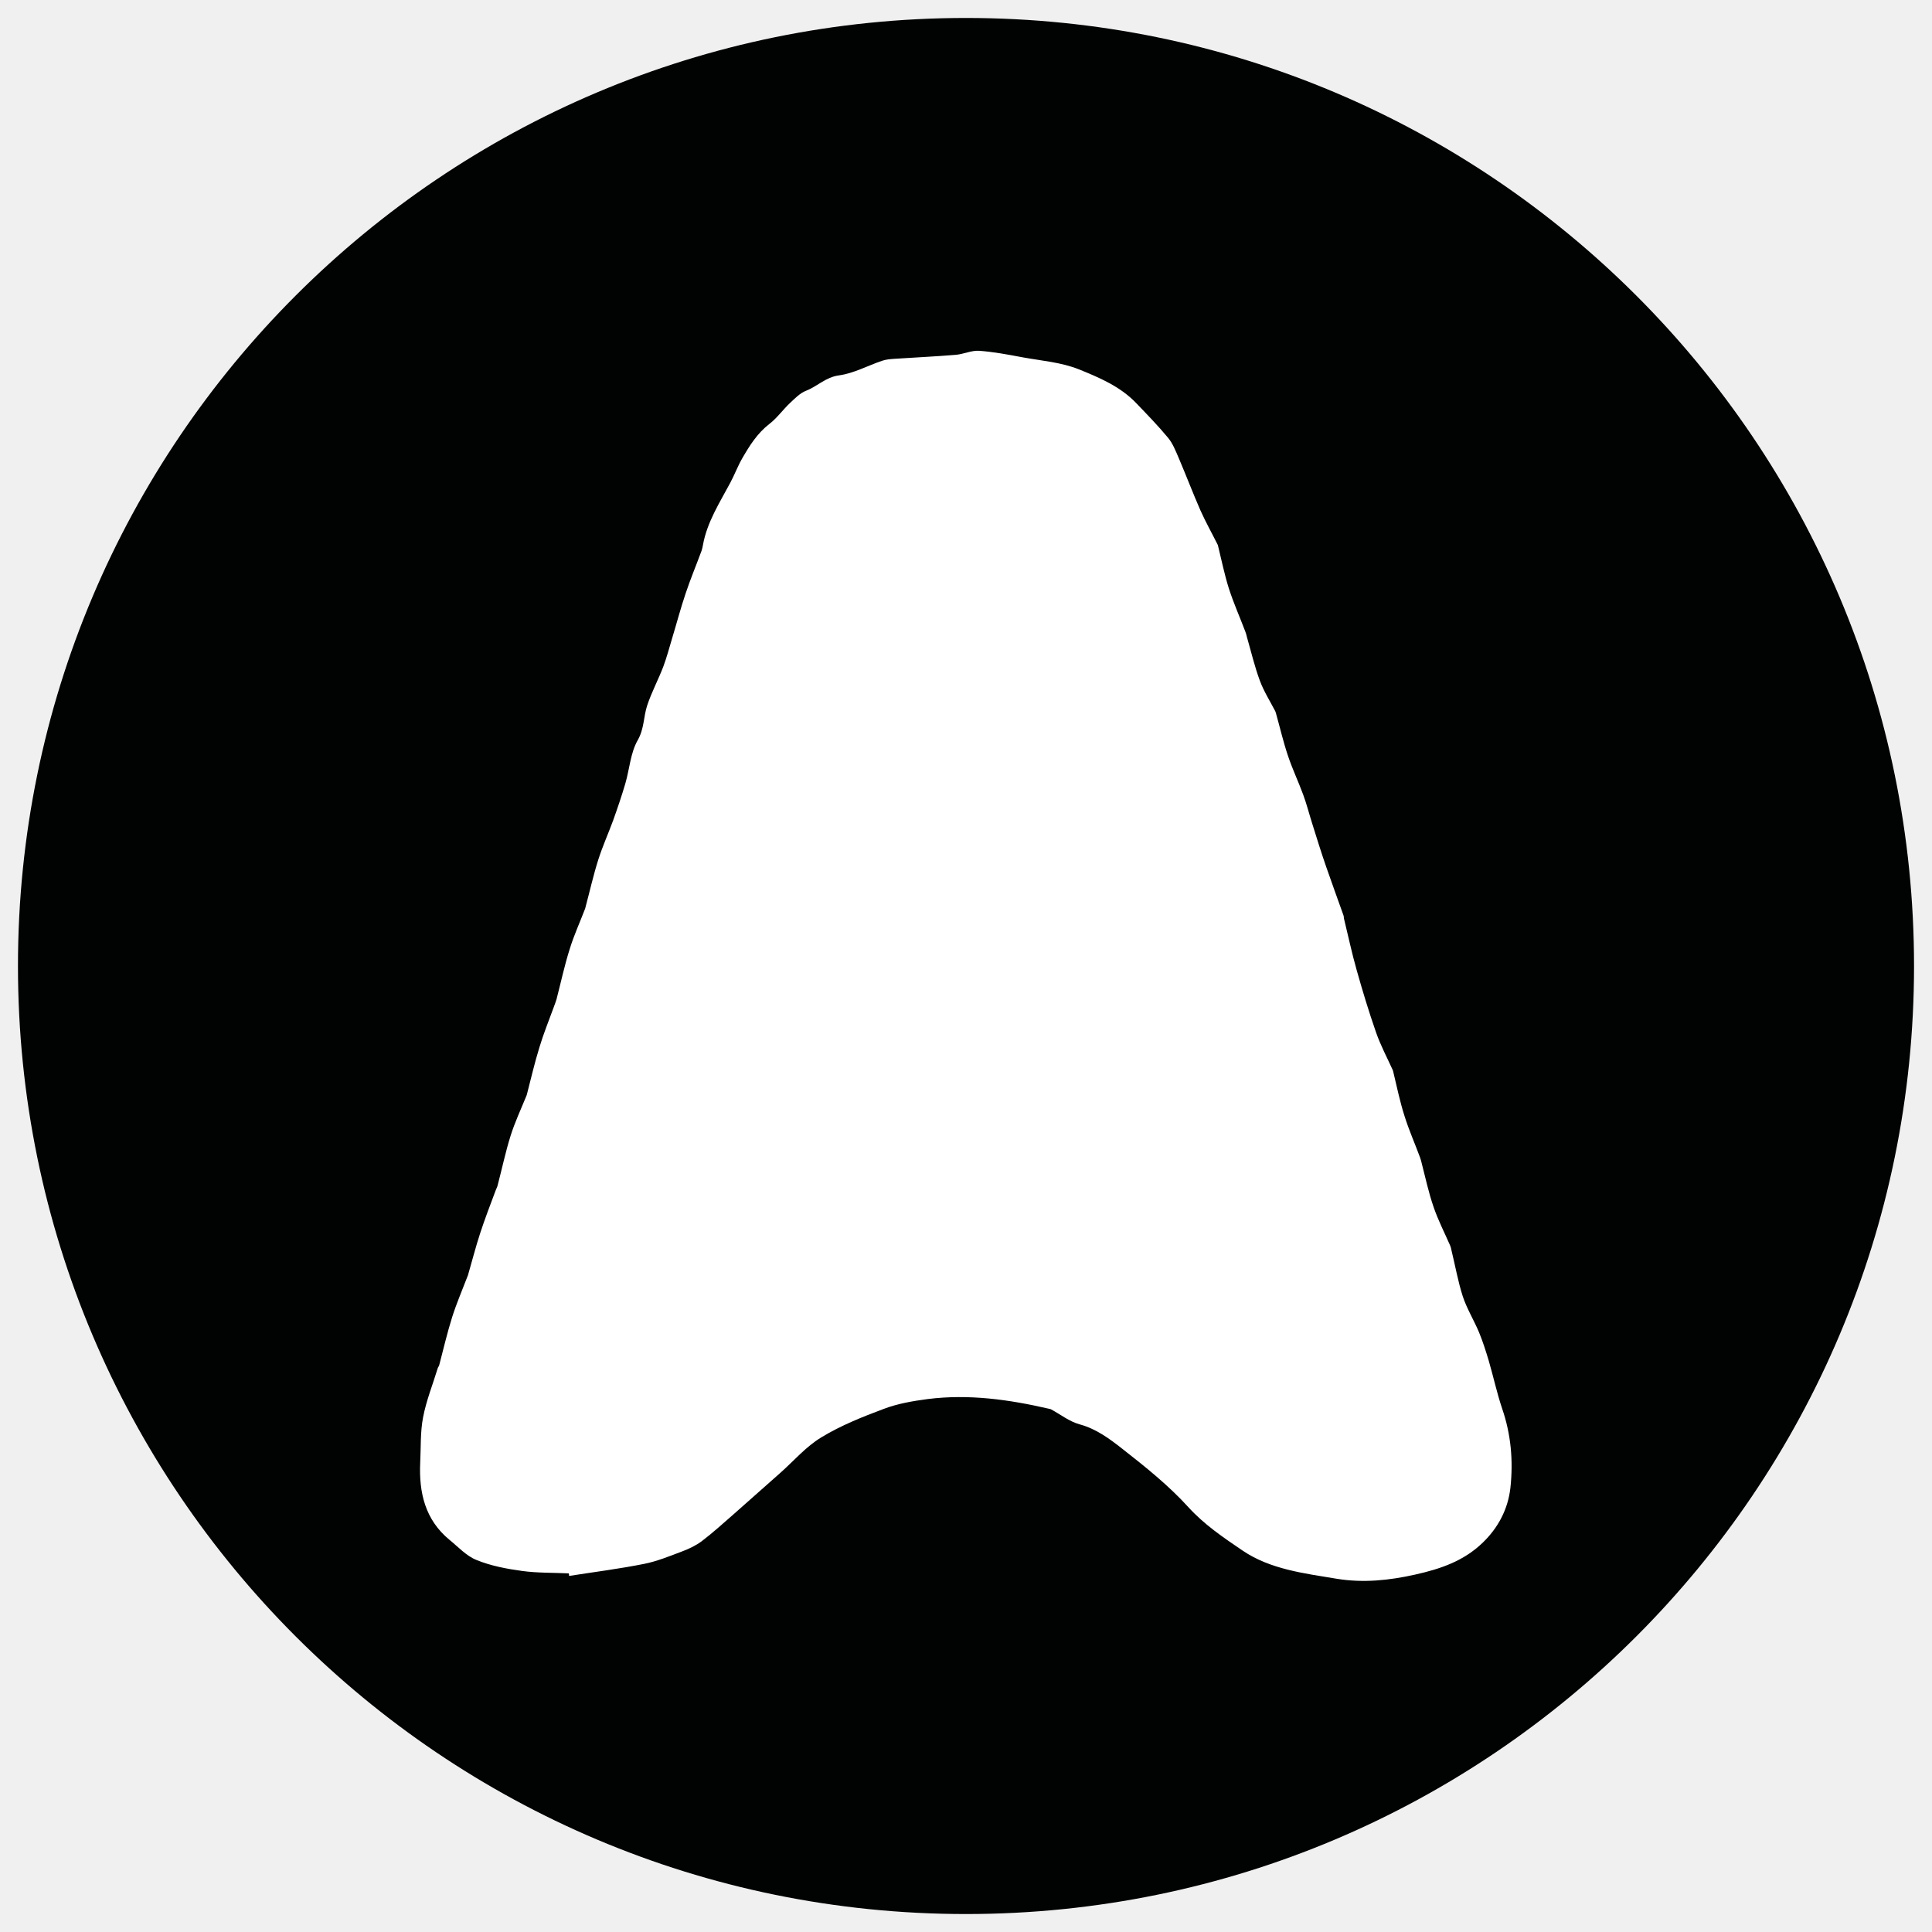
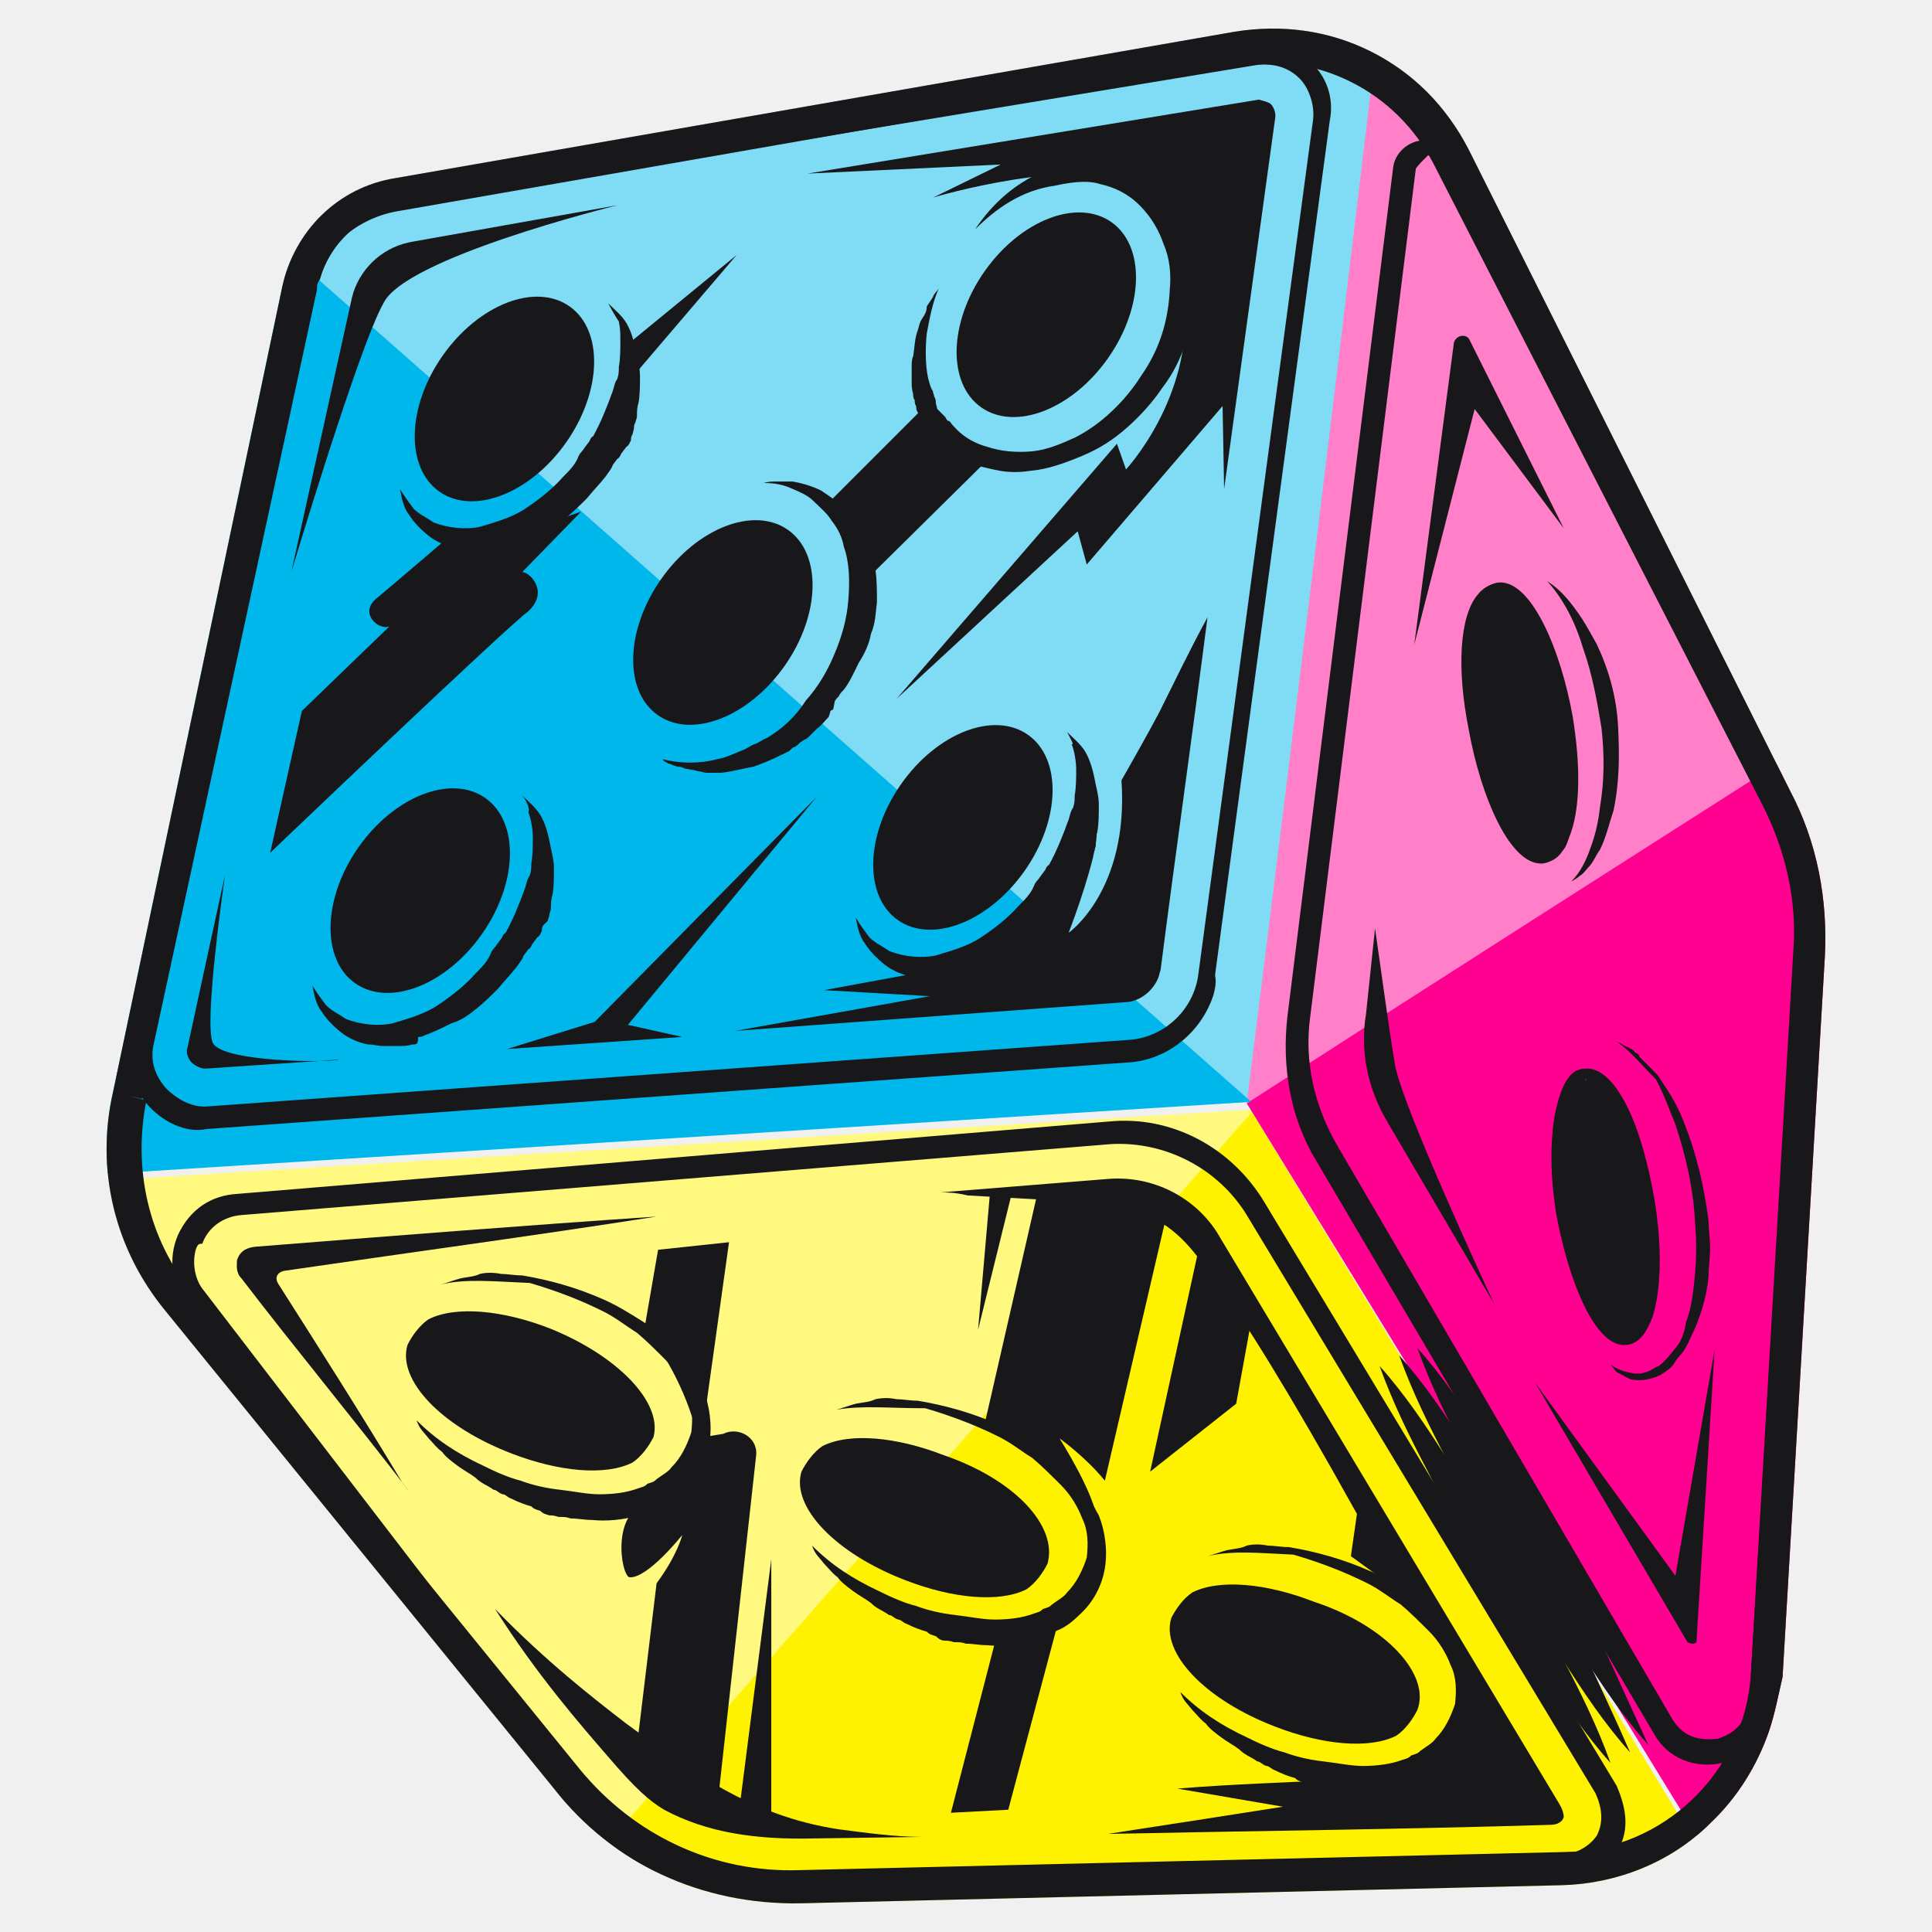
- <svg xmlns="http://www.w3.org/2000/svg" version="1.1" id="Слой_1" x="0px" y="0px" viewBox="0 0 128 128" style="enable-background:new 0 0 128 128;" xml:space="preserve">
+ <svg xmlns="http://www.w3.org/2000/svg" xmlns:xlink="http://www.w3.org/1999/xlink" version="1.1" id="Слой_1" x="0px" y="0px" viewBox="0 0 128 128" style="enable-background:new 0 0 128 128;" xml:space="preserve">
  <style type="text/css">
- 	.st0{fill:#010202;}
- 	.st1{fill:#FFFFFF;}
+ 	.st0{clip-path:url(#SVGID_00000062900189665138707630000013925326887156053122_);}
+ 	.st1{fill:#FFF200;}
+ 	.st2{fill:#FFF980;}
+ 	.st3{fill:#80DBF5;}
+ 	.st4{fill:#FF80C8;}
+ 	.st5{fill:#FF0090;}
+ 	.st6{fill:#00B7EB;}
+ 	.st7{fill:#18181B;}
+ 	.st8{display:none;}
+ 	.st9{display:inline;}
+ 	.st10{fill:#110E0E;}
+ 	.st11{display:inline;fill:#110E0E;}
</style>
-   <circle class="st0" cx="64" cy="64" r="62.81" />
-   <path class="st1" d="M37.68,104.24c-1.03-0.05-2.07-0.02-3.09-0.16c-1.03-0.14-2.08-0.34-3.03-0.73c-0.67-0.27-1.21-0.87-1.79-1.34  c-1.61-1.33-2.02-3.13-1.93-5.11c0.05-1,0-2.02,0.19-3c0.21-1.1,0.64-2.17,0.97-3.25c0.02-0.07,0.08-0.13,0.1-0.21  c0.28-1.07,0.53-2.14,0.86-3.19c0.29-0.91,0.67-1.79,1.01-2.68c0.01-0.02,0.02-0.05,0.03-0.07c0.27-0.93,0.51-1.87,0.81-2.79  c0.31-0.95,0.67-1.88,1.02-2.82c0.04-0.12,0.11-0.23,0.14-0.36c0.29-1.1,0.52-2.21,0.86-3.29c0.28-0.89,0.68-1.74,1.03-2.6  c0.02-0.05,0.04-0.09,0.05-0.14c0.27-1.04,0.51-2.09,0.83-3.12c0.27-0.9,0.63-1.78,0.95-2.66c0.06-0.17,0.13-0.34,0.18-0.51  c0.29-1.12,0.53-2.25,0.88-3.35c0.28-0.91,0.68-1.78,1.02-2.67c0.01-0.02,0.01-0.05,0.02-0.08c0.28-1.05,0.52-2.12,0.85-3.16  c0.28-0.88,0.66-1.72,0.98-2.59c0.29-0.81,0.57-1.63,0.81-2.45c0.28-0.96,0.34-2.03,0.82-2.87c0.44-0.77,0.38-1.56,0.63-2.31  c0.29-0.87,0.73-1.69,1.06-2.55c0.23-0.61,0.4-1.26,0.59-1.89c0.3-0.99,0.56-1.98,0.89-2.96c0.32-0.96,0.71-1.89,1.06-2.84  c0.04-0.12,0.07-0.25,0.09-0.37c0.27-1.52,1.1-2.8,1.81-4.13c0.29-0.54,0.5-1.12,0.81-1.65c0.48-0.83,0.99-1.64,1.78-2.25  c0.51-0.39,0.9-0.95,1.38-1.4c0.32-0.3,0.66-0.65,1.05-0.8c0.75-0.29,1.3-0.9,2.18-1.02c0.98-0.13,1.91-0.65,2.87-0.97  c0.26-0.09,0.55-0.11,0.84-0.13c1.34-0.09,2.68-0.15,4.01-0.26c0.53-0.04,1.05-0.3,1.56-0.27c0.96,0.07,1.92,0.25,2.87,0.43  c1.26,0.23,2.58,0.33,3.75,0.8c1.34,0.54,2.73,1.13,3.78,2.22c0.73,0.76,1.47,1.52,2.14,2.33c0.31,0.38,0.5,0.88,0.7,1.34  c0.49,1.15,0.93,2.31,1.43,3.45c0.35,0.78,0.77,1.53,1.15,2.29c0.01,0.02,0.02,0.05,0.02,0.07c0.23,0.93,0.42,1.88,0.71,2.8  c0.31,0.97,0.73,1.91,1.09,2.86c0.05,0.12,0.08,0.24,0.11,0.37c0.28,0.97,0.51,1.96,0.86,2.9c0.26,0.7,0.67,1.35,1.02,2.02  c0.02,0.04,0.03,0.1,0.05,0.15c0.26,0.93,0.48,1.88,0.79,2.8c0.29,0.87,0.69,1.71,1.01,2.58c0.23,0.62,0.39,1.26,0.59,1.89  c0.3,0.96,0.6,1.93,0.93,2.88c0.37,1.07,0.76,2.13,1.14,3.2c0.03,0.07,0.03,0.15,0.04,0.23c0.28,1.14,0.52,2.29,0.84,3.41  c0.39,1.39,0.81,2.77,1.28,4.12c0.3,0.87,0.74,1.69,1.12,2.53c0.01,0.02,0.01,0.05,0.02,0.07c0.24,0.99,0.44,1.98,0.75,2.95  c0.29,0.93,0.69,1.83,1.03,2.75c0.04,0.1,0.06,0.2,0.09,0.3c0.26,1,0.47,2.01,0.81,2.99c0.3,0.88,0.73,1.71,1.1,2.56  c0.04,0.09,0.06,0.19,0.08,0.29c0.25,1.02,0.43,2.06,0.75,3.06c0.27,0.82,0.74,1.58,1.08,2.39c0.25,0.61,0.45,1.24,0.64,1.87  c0.31,1.06,0.54,2.14,0.89,3.18c0.59,1.71,0.74,3.46,0.55,5.24c-0.16,1.43-0.81,2.66-1.85,3.66c-1.25,1.2-2.76,1.72-4.46,2.1  c-1.74,0.39-3.45,0.56-5.18,0.28c-2.16-0.36-4.42-0.62-6.27-1.88c-1.25-0.85-2.53-1.71-3.59-2.88c-1.3-1.43-2.84-2.66-4.36-3.85  c-0.84-0.66-1.72-1.32-2.82-1.62c-0.68-0.18-1.28-0.66-1.91-1c-0.04-0.02-0.1-0.03-0.15-0.04c-2.64-0.61-5.3-0.98-8.01-0.64  c-0.98,0.13-1.99,0.3-2.91,0.65c-1.42,0.53-2.85,1.1-4.13,1.88c-1.02,0.61-1.83,1.56-2.73,2.36c-1.02,0.9-2.04,1.81-3.06,2.71  c-0.71,0.62-1.4,1.25-2.15,1.82c-0.39,0.29-0.85,0.51-1.31,0.68c-0.82,0.31-1.65,0.65-2.5,0.82c-1.65,0.33-3.32,0.54-4.98,0.8  C37.71,104.36,37.7,104.3,37.68,104.24z" />
+   <g>
+     <g>
+       <g>
+         <g>
+           <g>
+             <defs>
+               <path id="SVGID_1_" d="M117.2,114.7c-0.8,2.3-2.1,4.4-3.9,6.1c-2.6,2.6-6.2,4-9.8,4.1L53,126.1c-6.5,0.1-12.4-2.6-16.3-7.6        L11,86.9c-3.4-4.1-4.7-9.4-3.5-14.6l11.2-53.3c0.8-3.7,3.7-6.6,7.5-7.2l55.6-9.7c3.1-0.5,6.2-0.1,9,1.3c2.8,1.4,5,3.6,6.5,6.5        l21.3,42.5c1.8,3.4,2.5,7.2,2.3,11l-2.8,47.7C117.8,112.4,117.6,113.5,117.2,114.7z" />
+             </defs>
+             <clipPath id="SVGID_00000026138523320124677730000001069177427968486569_">
+               <use xlink:href="#SVGID_1_" style="overflow:visible;" />
+             </clipPath>
+             <g style="clip-path:url(#SVGID_00000026138523320124677730000001069177427968486569_);">
+               <path class="st1" d="M128.4,148.8c-39.6,2.5-79,4.9-118.5,7.5l73-82.7C98.1,98.6,113.3,123.6,128.4,148.8z" />
+               <polygon class="st2" points="5.3,78.3 10.2,156.2 83.1,73.5       " />
+               <path class="st3" d="M92.2-5.6c-3.1,26.4-6.1,52.6-9.2,78.8L0.2,0.2C30.9-1.7,61.5-3.7,92.2-5.6z" />
+               <path class="st4" d="M92.2-5.6c-3.1,26.2-6.3,52.5-9.6,78.7c30.4-18.6,60.7-37.2,91.1-55.8C146.5,9.6,119.4,2,92.2-5.6z" />
+               <path class="st5" d="M129.7,149.9c8.3-41,16.5-81.8,24.8-122.8c-23.9,15.4-48,30.6-71.9,46C98.3,98.7,114.1,124.3,129.7,149.9        z" />
+               <polygon class="st6" points="5,77.9 82.9,73 0.2,0.1       " />
+             </g>
+           </g>
+         </g>
+       </g>
+     </g>
+     <g>
+       <g>
+         <g>
+           <g>
+             <g>
+               <g>
+                 <g>
+                   <g>
+                     <g>
+                       <g>
+                         <ellipse transform="matrix(0.3798 -0.9251 0.9251 0.3798 -63.4222 89.3417)" class="st7" cx="34.9" cy="92" rx="3.6" ry="8" />
+                       </g>
+                       <g>
+                         <path class="st7" d="M117.2,114.7c-0.8,2.3-2.1,4.4-3.9,6.1c-2.6,2.6-6.2,4-9.8,4.1L53,126.1c-6.5,0.1-12.4-2.6-16.3-7.6             L11,86.9c-3.4-4.1-4.7-9.4-3.5-14.6l11.2-53.3c0.8-3.7,3.7-6.6,7.5-7.2l55.6-9.7c3.1-0.5,6.2-0.1,9,1.3             c2.8,1.4,5,3.6,6.5,6.5l21.3,42.5c1.8,3.4,2.5,7.2,2.3,11l-2.8,47.7C117.8,112.4,117.6,113.5,117.2,114.7z M8.5,72.6             l1.2,0.3c-0.9,4.5,0.1,9.2,3.1,12.8l25.6,31.5c3.6,4.4,8.9,6.9,14.6,6.7l50.7-1.2c6.5-0.1,11.9-5.3,12.3-11.8l2.8-47.7             c0.3-3.5-0.5-6.9-2.1-10L95,10.9C92.5,6,87.2,3.4,81.9,4.3L26.3,14c-2.8,0.5-5.2,2.6-5.8,5.6L9.4,72.8L8.5,72.6z" />
+                       </g>
+                       <g>
+                         <path class="st7" d="M107.5,121.9c-0.1,0.3-0.3,0.5-0.4,0.8c-0.8,1.4-2.5,1.9-3.6,1.9l-49.6,1.2c-5.9,0.1-12-0.8-16.7-7             L12.4,86.5c-1-1.4-1.3-3.1-0.6-4.7c0.8-1.7,2.2-2.6,3.9-2.7l57.8-4.8c4.1-0.4,8.1,1.7,10.3,5.4l23.3,38.6l0,0             C107.8,119.9,107.8,121,107.5,121.9z M13,82.7c-0.3,0.9-0.1,2.1,0.5,2.8l24.8,32.3c4,5.3,9.2,6.5,15.5,6.3l49.5-1.2             c0.8,0,1.9-0.4,2.5-1.3c0.4-0.8,0.4-1.7-0.1-2.8L82.6,80.5c-1.9-3.1-5.4-4.9-9-4.7l-57.6,4.7c-1.2,0.1-2.2,0.8-2.6,1.9             C13.1,82.4,13.1,82.5,13,82.7z" />
+                       </g>
+                       <g>
+                         <path class="st7" d="M117.1,114.1c-0.4,1.4-1.6,2.5-3,2.7c-1.8,0.4-3.6-0.3-4.5-1.9l-22.4-38c-1.7-2.8-2.3-6.2-1.9-9.6             l7-56.2c0.1-0.9,0.9-1.7,1.9-1.8c1-0.3,1.9,0.3,2.3,0.9c5.4,10.5,20.7,40.7,22,43.4c1.4,3,1.7,6.9,1.8,7v0.1l-3.1,52.2             C117.2,113.3,117.2,113.7,117.1,114.1z M93.8,11.2l-7,56.2c-0.4,3,0.3,5.9,1.8,8.5l22.2,38c0.8,1.3,1.9,1.4,3,1.3             c0.9-0.3,1.9-0.9,2.1-2.5l3.1-52.2c0-0.4-0.4-3.9-1.6-6.5c-1.3-2.7-16.5-33-22-43.4c-0.1-0.3-0.4-0.3-0.8-0.3             C94.2,10.7,93.8,11.1,93.8,11.2L93.8,11.2z" />
+                       </g>
+                       <g>
+                         <g>
+                           <path class="st7" d="M80.4,65.9c-0.8,2.5-3.1,4.4-5.8,4.5l-60.9,4.4c-1.4,0.3-3-0.5-4-1.7c-1-1.2-1.4-2.8-1.2-4.4              l10.9-49.8c0.8-3.5,3.6-6.2,7.2-6.9l56.1-9.3c1.4-0.3,3,0.3,4,1.3c1.2,1,1.7,2.5,1.4,4l-7.6,56.6              C80.6,65.1,80.5,65.5,80.4,65.9z M21.2,18.5C21,18.8,21,18.9,21,19.2L10.2,69.1c-0.3,1.2,0.1,2.2,0.8,3              c0.8,0.8,1.8,1.3,2.8,1.2l60.9-4.4c2.3-0.1,4.4-1.9,4.7-4.4l7.6-56.6c0.1-1-0.3-2.1-0.9-2.7c-0.8-0.8-1.8-1-2.8-0.9              L27,13.6C24.1,14,21.9,16,21.2,18.5z" />
+                         </g>
+                         <g>
+                           <g>
+                             <ellipse transform="matrix(0.5746 -0.8184 0.8184 0.5746 -7.3773 38.5988)" class="st7" cx="33.4" cy="26.4" rx="7.5" ry="5" />
+                           </g>
+                           <g>
+                             <path class="st7" d="M40.3,20.1c0.4,0.4,0.9,0.8,1.2,1.3s0.5,1.2,0.6,1.7c0.1,0.5,0.3,1.2,0.3,1.8s0,1.3-0.1,1.8               c-0.1,0.3-0.1,0.6-0.1,0.9c0,0.1-0.1,0.3-0.1,0.4c-0.1,0.1-0.1,0.3-0.1,0.4l-0.1,0.4c-0.1,0.1-0.1,0.3-0.1,0.4               c-0.1,0.1-0.1,0.3-0.3,0.4l-0.3,0.4c-0.1,0.1-0.1,0.3-0.3,0.4l-0.3,0.4c-0.1,0.3-0.3,0.5-0.5,0.8               c-0.4,0.5-0.8,0.9-1.2,1.4c-0.4,0.4-0.9,0.9-1.4,1.3s-1,0.8-1.7,1c-0.6,0.3-1.2,0.6-1.8,0.8c-0.1,0.1-0.3,0.1-0.4,0.1               c-0.1,0-0.3,0.1-0.5,0.1c-0.3,0.1-0.6,0.1-0.9,0.1c-0.1,0-0.4,0-0.5,0s-0.4,0-0.5,0c-0.4,0-0.6-0.1-1-0.1               c-0.6-0.1-1.3-0.4-1.8-0.8s-1-0.9-1.3-1.4c-0.4-0.5-0.5-1.2-0.6-1.7c0.3,0.5,0.6,0.9,0.9,1.3c0.4,0.4,0.9,0.6,1.3,0.9               c1,0.4,2.2,0.5,3.1,0.3c1-0.3,2.1-0.6,3-1.2c0.9-0.6,1.8-1.3,2.5-2.1c0.4-0.4,0.8-0.8,1-1.3c0.1-0.3,0.3-0.4,0.4-0.6               l0.3-0.4c0.1-0.1,0.1-0.3,0.3-0.4c0.5-0.9,0.9-1.9,1.3-3c0.1-0.3,0.1-0.5,0.3-0.8c0.1-0.3,0.1-0.5,0.1-0.8               c0.1-0.5,0.1-1.2,0.1-1.7s0-0.8-0.1-1.3C40.8,21,40.5,20.5,40.3,20.1z" />
+                           </g>
+                         </g>
+                         <g>
+                           <g>
+                             <ellipse transform="matrix(0.5746 -0.8184 0.8184 0.5746 12.3961 65.5585)" class="st7" cx="69.3" cy="20.9" rx="7.5" ry="5" />
+                           </g>
+                           <g>
+                             <path class="st7" d="M64.6,15.2c1.2-1.8,2.8-3.2,4.9-4c1.2-0.4,2.3-0.6,3.5-0.4c1.2,0.3,2.5,0.6,3.5,1.6               c0.5,0.4,0.9,0.9,1.3,1.4c0.4,0.5,0.6,1.2,0.9,1.7c0.4,1.2,0.6,2.5,0.6,3.6c0,0.6-0.1,1.2-0.3,1.8               c-0.1,0.6-0.3,1.2-0.4,1.7c-0.4,1.2-0.9,2.2-1.6,3.1c-0.6,0.9-1.4,1.8-2.3,2.6s-1.8,1.4-3,1.9c-1.2,0.5-2.3,0.9-3.5,1               c-0.6,0.1-1.3,0.1-1.9,0c-0.6-0.1-1.3-0.3-1.8-0.4c-1.2-0.5-2.3-1.3-3-2.3c-0.1-0.1-0.1-0.3-0.3-0.4L61,27.9l-0.1-0.3               l-0.1-0.3c-0.1-0.1-0.1-0.3-0.1-0.4c-0.1-0.1-0.1-0.3-0.1-0.4c-0.1-0.1-0.1-0.3-0.1-0.4c-0.1-0.3-0.1-0.6-0.1-0.9v-0.4               c0-0.1,0-0.3,0-0.4c0-0.3,0-0.6,0.1-0.8c0.1-0.6,0.1-1.2,0.3-1.7c0.1-0.3,0.1-0.5,0.3-0.8s0.3-0.5,0.3-0.8l0.4-0.6               c0.1-0.3,0.3-0.4,0.4-0.6c-0.4,0.9-0.6,1.9-0.8,3c-0.1,1-0.1,2.1,0.1,3c0.1,0.3,0.1,0.5,0.3,0.8c0,0.1,0.1,0.3,0.1,0.4               c0.1,0.1,0.1,0.3,0.1,0.4l0.1,0.4l0.1,0.1l0.1,0.1l0.3,0.3c0.1,0.1,0.1,0.3,0.3,0.3c0.6,0.8,1.4,1.4,2.5,1.7               c0.9,0.3,1.9,0.4,3,0.3c1-0.1,1.9-0.5,2.8-0.9c1.8-0.9,3.4-2.5,4.4-4.1c1.2-1.7,1.8-3.6,1.9-5.7c0.1-1,0-2.1-0.4-3               c-0.3-0.9-0.8-1.8-1.6-2.6c-0.8-0.8-1.7-1.2-2.6-1.4c-0.9-0.3-2.1-0.1-3,0.1C67.7,12.6,66,13.8,64.6,15.2z" />
+                           </g>
+                         </g>
+                         <g>
+                           <g>
+                             <ellipse transform="matrix(0.5746 -0.8184 0.8184 0.5746 -17.7135 75.545)" class="st7" cx="63.8" cy="54.8" rx="7.5" ry="5" />
+                           </g>
+                           <g>
+                             <path class="st7" d="M70.7,48.5c0.4,0.4,0.9,0.8,1.2,1.3c0.3,0.5,0.5,1.2,0.6,1.7c0.1,0.6,0.3,1.2,0.3,1.8               c0,0.6,0,1.3-0.1,1.8c-0.1,0.3-0.1,0.6-0.1,0.9c0,0.1-0.1,0.3-0.1,0.4c-0.1,0.1-0.1,0.3-0.1,0.4l-0.1,0.4               C72,57.3,72,57.5,72,57.6c-0.1,0.1-0.1,0.3-0.3,0.4l-0.3,0.4c-0.1,0.1-0.1,0.3-0.3,0.4l-0.3,0.4               c-0.1,0.3-0.3,0.5-0.5,0.8c-0.4,0.5-0.8,0.9-1.2,1.4c-0.4,0.4-0.9,0.9-1.4,1.3c-0.5,0.4-1,0.8-1.7,1               c-0.6,0.3-1.2,0.6-1.8,0.8c-0.1,0.1-0.3,0.1-0.4,0.1c-0.1,0.1-0.3,0.1-0.5,0.1c-0.3,0.1-0.6,0.1-0.9,0.1               c-0.1,0-0.4,0-0.5,0s-0.4,0-0.5,0c-0.4,0-0.6-0.1-1-0.1c-0.6-0.1-1.3-0.4-1.8-0.8c-0.5-0.4-1-0.9-1.3-1.4               c-0.4-0.5-0.5-1.2-0.6-1.7c0.3,0.5,0.6,0.9,0.9,1.3c0.4,0.4,0.9,0.6,1.3,0.9c1,0.4,2.2,0.5,3.1,0.3               c1-0.3,2.1-0.6,3-1.2c0.9-0.6,1.8-1.3,2.5-2.1c0.4-0.4,0.8-0.8,1-1.3c0.1-0.3,0.3-0.4,0.4-0.6l0.3-0.4               c0.1-0.1,0.1-0.3,0.3-0.4c0.5-0.9,0.9-1.9,1.3-3c0.1-0.3,0.1-0.5,0.3-0.8c0.1-0.3,0.1-0.5,0.1-0.8               c0.1-0.5,0.1-1.2,0.1-1.7c0-0.5-0.1-1.2-0.3-1.7C71.2,49.4,70.9,48.9,70.7,48.5z" />
+                           </g>
+                         </g>
+                         <g>
+                           <g>
+                             <ellipse transform="matrix(0.5746 -0.8184 0.8184 0.5746 -36.4179 47.8566)" class="st7" cx="27.8" cy="59" rx="7.5" ry="5" />
+                           </g>
+                           <g>
+                             <path class="st7" d="M34.6,52.7c0.4,0.4,0.9,0.8,1.2,1.3c0.3,0.5,0.5,1.2,0.6,1.7c0.1,0.6,0.3,1.2,0.3,1.8               c0,0.6,0,1.3-0.1,1.8c-0.1,0.3-0.1,0.6-0.1,0.9c0,0.1-0.1,0.3-0.1,0.4c0,0.1-0.1,0.3-0.1,0.4L36,61.3               c-0.1,0.1-0.1,0.3-0.1,0.4c-0.1,0.1-0.1,0.3-0.3,0.4l-0.3,0.4c-0.1,0.1-0.1,0.3-0.3,0.4l-0.3,0.4               c-0.1,0.3-0.3,0.5-0.5,0.8c-0.4,0.5-0.8,0.9-1.2,1.4c-0.4,0.4-0.9,0.9-1.4,1.3c-0.5,0.4-1,0.8-1.7,1               c-0.6,0.3-1.2,0.6-1.8,0.8c-0.1,0.1-0.3,0.1-0.4,0.1c0,0.5-0.1,0.5-0.4,0.5c-0.3,0.1-0.6,0.1-0.9,0.1               c-0.1,0-0.4,0-0.5,0c-0.1,0-0.4,0-0.5,0c-0.4,0-0.6-0.1-1-0.1c-0.6-0.1-1.3-0.4-1.8-0.8s-1-0.9-1.3-1.4               c-0.4-0.5-0.5-1.2-0.6-1.7c0.3,0.5,0.6,0.9,0.9,1.3c0.4,0.4,0.9,0.6,1.3,0.9c1,0.4,2.2,0.5,3.1,0.3               c1-0.3,2.1-0.6,3-1.2c0.9-0.6,1.8-1.3,2.5-2.1c0.4-0.4,0.8-0.8,1-1.3c0.1-0.3,0.3-0.4,0.4-0.6l0.3-0.4               c0.1-0.1,0.1-0.3,0.3-0.4c0.5-0.9,0.9-1.9,1.3-3c0.1-0.3,0.1-0.5,0.3-0.8c0.1-0.3,0.1-0.5,0.1-0.8               c0.1-0.5,0.1-1.2,0.1-1.7c0-0.5-0.1-1.2-0.3-1.7C35.1,53.7,35,53.2,34.6,52.7z" />
+                           </g>
+                         </g>
+                         <g>
+                           <g>
+                             <ellipse transform="matrix(0.5746 -0.8184 0.8184 0.5746 -13.3492 56.7698)" class="st7" cx="47.9" cy="41.2" rx="7.5" ry="5" />
+                           </g>
+                           <g>
+                             <path class="st7" d="M50.6,32c0.3-0.1,0.6-0.1,0.9-0.1c0.3,0,0.6,0,1,0c0.6,0.1,1.3,0.3,1.9,0.6               c0.6,0.4,1.2,0.8,1.7,1.4c0.1,0.1,0.3,0.3,0.4,0.4c0.1,0.1,0.3,0.3,0.3,0.4c0.1,0.1,0.3,0.3,0.3,0.5               c0.1,0.1,0.1,0.4,0.3,0.5c0.1,0.4,0.3,0.6,0.4,1c0.1,0.1,0.1,0.4,0.1,0.5c0,0.1,0.1,0.4,0.1,0.5               c0.1,0.8,0.1,1.4,0.1,2.2c-0.1,0.8-0.1,1.4-0.4,2.1c-0.1,0.6-0.4,1.3-0.8,1.9c-0.3,0.6-0.6,1.3-1,1.8               c-0.1,0.1-0.3,0.3-0.3,0.4c-0.1,0.1-0.3,0.3-0.3,0.4L55.2,47C55,47.1,55,47.1,55,47.2l-0.1,0.3               c-0.3,0.3-0.4,0.5-0.8,0.8c-0.1,0.1-0.3,0.3-0.4,0.4c-0.1,0.1-0.3,0.3-0.4,0.3L53,49.2c-0.1,0.1-0.3,0.3-0.4,0.3               c-0.1,0-0.3,0.3-0.4,0.3L51.8,50c-0.6,0.3-1.3,0.6-1.9,0.8c-0.6,0.1-1.3,0.3-2.1,0.4c-0.4,0-0.6,0-1,0               c-0.1,0-0.4-0.1-0.5-0.1c-0.1,0-0.3-0.1-0.5-0.1l-0.5-0.1c-0.1-0.1-0.3-0.1-0.4-0.1l-0.3-0.1c-0.1,0-0.1-0.1-0.3-0.1               c-0.1-0.1-0.3-0.1-0.4-0.3c1.2,0.3,2.5,0.3,3.6,0c0.6-0.1,1.2-0.4,1.7-0.6c0.3-0.1,0.5-0.3,0.8-0.4               c0.3-0.1,0.5-0.3,0.8-0.4c1-0.6,1.9-1.4,2.6-2.5c0.8-0.9,1.4-1.9,1.9-3.1c0.5-1.2,0.8-2.3,0.9-3.5               c0.1-1.2,0.1-2.5-0.3-3.6c-0.1-0.6-0.4-1.2-0.8-1.7c-0.3-0.5-0.8-0.9-1.2-1.3c-0.4-0.4-0.9-0.6-1.6-0.9               C51.8,32.1,51.3,32,50.6,32z" />
+                           </g>
+                         </g>
+                         <g>
+                           <path class="st7" d="M22.5,70.2l-8.9,0.6c-0.4,0-0.8-0.3-0.9-0.4c-0.1-0.1-0.4-0.5-0.3-0.9l2.5-11.5              c-0.1,0.8-1.4,9.8-0.8,11.1C14.8,70.4,21.9,70.4,22.5,70.2z" />
+                         </g>
+                         <g>
+                           <path class="st7" d="M40.9,13.6c-0.4,0.1-14.1,3.5-15.5,6.5c-1.6,2.8-6.1,17.8-6.1,17.8l4-18.1c0-0.1,0.1-0.3,0.1-0.4              c0.6-1.8,2.1-3.1,4-3.4L40.9,13.6z" />
+                         </g>
+                         <g>
+                           <polygon class="st7" points="48.8,16.9 41.6,22.8 41.8,25.1             " />
+                         </g>
+                         <g>
+                           <path class="st7" d="M29.7,35.6c0,0-3.5,3-4.7,4c-1.3,1,0.1,2.2,0.8,1.9L20,47.1l-2.1,9.4c0,0,15.6-14.9,17.1-16              c1.4-1.3,0.1-2.6-0.4-2.6l3.9-4l-5.6,1.9L29.7,35.6z" />
+                         </g>
+                         <g>
+                           <path class="st7" d="M57.5,38.3l8.1-8c0,0-3.6-1.2-4.1-3.6L55,33.2C54.9,33.2,57,35.2,57.5,38.3z" />
+                         </g>
+                         <g>
+                           <path class="st7" d="M80,40.9c-1,7.8-2.1,15.5-3.1,23.3c0,0.1-0.1,0.3-0.1,0.4c-0.3,1-1.3,1.8-2.3,1.8l-25.8,1.9              L61.6,66l-7-0.4l7.6-1.4c0,0,5-0.6,7-3.5c1.9-2.8,3.1-7.8,3.1-7.8s0.6,0.6,0.3,3c-0.4,2.3-1.8,5.9-1.8,5.9              s4-2.8,3.5-10.1c0.8-1.4,1.7-3,2.5-4.5C77.8,45.2,78.8,43.1,80,40.9z" />
+                         </g>
+                         <g>
+                           <path class="st7" d="M84.2,6.9c0.1,0.1,0.3,0.4,0.3,0.8l-3.4,24.7L81,26.9l-9,10.5l-0.6-2.2l-12,11.1L74,29.4l0.6,1.7              c0,0,4.4-4.7,3.9-11.1c0,0,0.4-5.8-3.4-7.8c-3.6-1.9-13.1,0.8-13.3,0.9l4.5-2.2l-12.8,0.6l29.9-4.9              C83.8,6.7,84.1,6.8,84.2,6.9z" />
+                         </g>
+                         <g>
+                           <polygon class="st7" points="33.6,69.5 39.4,67.7 54.1,52.8 41.6,67.9 45.2,68.7             " />
+                         </g>
+                       </g>
+                       <g>
+                         <g>
+                           <path class="st7" d="M102.5,38.5c0.8,0.5,1.4,1.2,1.9,1.9c0.6,0.8,1,1.6,1.4,2.3c0.8,1.7,1.3,3.5,1.4,5.4              c0.1,1.9,0.1,3.7-0.3,5.6c-0.3,0.9-0.5,1.8-0.9,2.6c-0.3,0.4-0.4,0.8-0.8,1.2c-0.1,0.1-0.3,0.4-0.5,0.5              c-0.1,0.1-0.4,0.3-0.6,0.4c0.6-0.6,1-1.4,1.3-2.3c0.3-0.8,0.5-1.7,0.6-2.6c0.3-1.8,0.3-3.5,0.1-5.3              c-0.3-1.8-0.6-3.5-1.2-5.2C104.4,41.3,103.6,39.7,102.5,38.5z" />
+                         </g>
+                       </g>
+                       <g>
+                         <path class="st7" d="M107.1,69c0.3,0.1,0.5,0.3,0.8,0.4c0.1,0.1,0.3,0.1,0.4,0.3c0.1,0.1,0.3,0.1,0.3,0.3             c0.1,0.1,0.3,0.3,0.3,0.3l0.3,0.3c0.3,0.3,0.4,0.4,0.6,0.6c0.6,0.9,1.3,1.9,1.7,3c0.9,2.2,1.4,4.4,1.7,6.7             c0,0.6,0.1,1.2,0.1,1.8s-0.1,1.2-0.1,1.8c-0.1,1.2-0.4,2.3-0.9,3.5c-0.3,0.6-0.5,1.2-0.9,1.7c-0.3,0.3-0.4,0.5-0.6,0.8             c-0.3,0.3-0.5,0.4-0.8,0.6c-0.6,0.3-1.3,0.4-1.9,0.3c-0.3-0.1-0.6-0.3-0.8-0.4c-0.3-0.1-0.4-0.4-0.6-0.6             c0.4,0.3,0.9,0.5,1.6,0.6c0.1,0,0.3,0,0.4,0c0.1,0,0.3-0.1,0.4-0.1c0.3-0.1,0.5-0.3,0.8-0.4c0.4-0.3,0.8-0.8,1.2-1.3             c0.3-0.4,0.5-0.9,0.6-1.6c0.4-1,0.5-2.2,0.6-3.2c0.1-1.2,0.1-2.2,0-3.4c-0.1-2.2-0.6-4.4-1.3-6.5c-0.4-1-0.8-2.1-1.3-3             C108.7,70.5,108,69.6,107.1,69z" />
+                       </g>
+                       <g>
+                         <path class="st7" d="M113.6,89.4l-1.2,19.3c0,0.1,0,0.1,0,0.1c-0.1,0.1-0.3,0.1-0.3,0.1c-0.1,0-0.3-0.1-0.3-0.1             l-10.1-17.2l9.3,12.8L113.6,89.4z" />
+                       </g>
+                       <g>
+                         <path class="st7" d="M91.1,61.5c0.4,2.8,1,7.2,1.3,8.9c0.3,2.5,6.5,15.8,6.6,16l-7.1-12.1c-1.3-2.2-1.8-4.7-1.4-7.1             L91.1,61.5z" />
+                       </g>
+                       <g>
+                         <path class="st7" d="M97.4,22.6c1.8,3.6,4,8,6.2,12.4l-5.9-7.9l-4,15.6l2.6-19.8C96.3,22.2,97.2,22,97.4,22.6z" />
+                       </g>
+                       <g>
+                         <path class="st7" d="M106.7,116.8c-1.7-1.9-3.1-4-4.5-6.2c-1.4-2.2-2.7-4.3-4-6.5c-1.3-2.2-2.5-4.4-3.6-6.6             c-1.2-2.3-2.3-4.5-3.2-7c1.7,1.9,3.1,4,4.5,6.2c1.4,2.2,2.7,4.3,4,6.5c1.3,2.2,2.5,4.4,3.6,6.6             C104.7,112.1,105.8,114.3,106.7,116.8z" />
+                         <path class="st7" d="M108,116.1c-1.7-1.9-3.1-4-4.5-6.2c-1.4-2.2-2.7-4.3-4-6.5s-2.5-4.4-3.6-6.6c-1.2-2.3-2.3-4.5-3.2-7             c1.7,1.9,3.1,4,4.5,6.2c1.4,2.2,2.7,4.3,4,6.5c1.3,2.2,2.5,4.4,3.6,6.6C105.9,111.5,107,113.8,108,116.1z" />
+                         <path class="st7" d="M109.2,115.6c-1.7-1.9-3.1-4-4.5-6.2c-1.4-2.2-2.7-4.3-4-6.5c-1.3-2.2-2.5-4.4-3.6-6.6             c-1.2-2.3-2.3-4.5-3.2-7c1.7,1.9,3.1,4,4.5,6.2c1.4,2.2,2.7,4.3,4,6.5s2.5,4.4,3.6,6.6             C107.1,111,108.1,113.2,109.2,115.6z" />
+                       </g>
+                       <g>
+                         <path class="st7" d="M43.5,80.6C35.2,81.9,27,83,18.8,84.2c-0.4,0.1-0.6,0.4-0.4,0.8c2.8,4.4,5.6,8.8,8.3,13.3             c0.1,0.1,0.3,0.4,0.4,0.5c-3.6-4.7-7.5-9.4-11.1-14.1c-0.4-0.4-0.3-0.9-0.3-1.2c0.1-0.3,0.3-0.8,1.2-0.9             C25.7,81.9,34.6,81.2,43.5,80.6z" />
+                       </g>
+                       <g>
+                         <path class="st7" d="M80.6,81.6l22.7,37.9c0.3,0.5,0.3,0.8,0.3,0.9c-0.1,0.3-0.4,0.5-0.9,0.5c-9.8,0.3-19.6,0.4-29.3,0.6             c3.9-0.6,7.8-1.2,11.6-1.8c-2.3-0.4-4.7-0.8-7-1.2c3.6-0.3,7.2-0.4,11-0.6c0,0,9-0.5,8.4-4.1c-0.6-3.6-3.5-7.5-3.5-7.5             l-4.4-3.2l0.4-2.8c-4.5-8.1-7.5-12.9-9.6-15.8c-0.8-0.9-1.8-2.8-4.1-3.9c-0.8-0.4-1.8-0.5-3.6-0.8             c-2.2-0.3-3.5-0.3-8.5-0.6C63.3,79,62.7,79,62.3,79c3.7-0.3,7.5-0.6,11.2-0.9C76.4,77.9,79.1,79.3,80.6,81.6z" />
+                       </g>
+                       <g>
+                         <path class="st7" d="M61.1,121.7l-7.1,0.1c-4,0.1-7.2-0.4-10-1.9c-1-0.6-1.9-1.4-3.7-3.5c-1.9-2.2-4.7-5.4-7.5-9.8             c3.4,3.5,6.5,5.9,8.7,7.6c4.1,3,8.1,6.1,14.1,7C57.2,121.4,59.2,121.7,61.1,121.7z" />
+                       </g>
+                       <g>
+                         <polygon class="st7" points="67,79.2 64.8,88.1 65.6,78.9            " />
+                       </g>
+                       <g>
+                         <path class="st7" d="M43.3,95.2c-0.3,0.6-0.8,1.3-1.4,1.7c-1.8,0.9-4.9,0.6-8-0.6c-4.7-1.8-7.6-4.9-6.9-7.2l0,0             c0.3-0.6,0.8-1.3,1.4-1.7c1.8-0.9,4.9-0.6,8,0.6l0,0C40.9,89.8,43.9,92.9,43.3,95.2L43.3,95.2z M28.1,89.4L28.1,89.4             c-0.4,1.3,1.9,3.9,5.9,5.6c3.1,1.3,5.8,1.2,7,0.6c0.4-0.3,0.6-0.4,0.8-0.8l0,0c0.4-1.3-1.9-3.9-5.9-5.6l0,0             c-3.1-1.3-5.8-1.2-7-0.6C28.5,88.9,28.3,89,28.1,89.4z" />
+                       </g>
+                       <g>
+                         <path class="st7" d="M29.2,85.1c0.4-0.1,0.9-0.3,1.3-0.4c0.4-0.1,0.9-0.1,1.3-0.3c0.4-0.1,0.9-0.1,1.4,0             c0.4,0,0.9,0.1,1.4,0.1c1.8,0.3,3.6,0.8,5.4,1.6c0.9,0.4,1.7,0.9,2.5,1.4c0.8,0.5,1.6,1.2,2.2,1.9             c0.1,0.3,0.4,0.4,0.5,0.6l0.3,0.3c0.1,0.1,0.1,0.3,0.3,0.4c0.3,0.4,0.5,0.9,0.8,1.4c0.4,1,0.6,2.3,0.4,3.5             c-0.3,1.2-0.8,2.3-1.7,3.1c-0.4,0.4-0.9,0.8-1.4,1c-0.3,0.1-0.5,0.3-0.8,0.4c-0.3,0.1-0.5,0.1-0.8,0.3             c-1,0.3-2.1,0.4-3.1,0.3c-0.5,0-0.9-0.1-1.4-0.1c-0.3-0.1-0.4-0.1-0.8-0.1c-0.3-0.1-0.4-0.1-0.6-0.1             c-0.3-0.1-0.4-0.1-0.6-0.3c-0.3-0.1-0.4-0.1-0.6-0.3c-0.4-0.1-0.9-0.3-1.3-0.5c-0.3-0.1-0.4-0.3-0.6-0.3             c-0.3-0.1-0.4-0.3-0.6-0.3c-0.4-0.3-0.8-0.4-1.2-0.8c-0.4-0.3-0.8-0.5-1.2-0.8c-0.4-0.3-0.8-0.6-1-0.9             c-0.4-0.3-0.6-0.6-0.9-0.9c-0.3-0.4-0.6-0.6-0.8-1.2c1.3,1.3,2.7,2.2,4.4,3c0.8,0.4,1.7,0.8,2.5,1             c0.8,0.3,1.7,0.5,2.6,0.6c0.9,0.1,1.8,0.3,2.6,0.3c0.9,0,1.8-0.1,2.6-0.4c0.3-0.1,0.4-0.1,0.6-0.3             c0.3-0.1,0.4-0.1,0.6-0.3c0.4-0.3,0.8-0.5,1-0.8c0.6-0.6,1-1.4,1.3-2.3c0.1-0.9,0.1-1.8-0.3-2.6             c-0.3-0.8-0.8-1.6-1.4-2.2c-0.6-0.6-1.3-1.3-1.9-1.8c-0.8-0.5-1.4-1-2.2-1.4c-1.6-0.8-3.2-1.4-4.9-1.9             C32.7,84.9,30.9,84.7,29.2,85.1z" />
+                       </g>
+                       <g>
+                         <ellipse transform="matrix(0.3798 -0.9251 0.9251 0.3798 -54.8093 118.844)" class="st7" cx="61.2" cy="100.3" rx="3.6" ry="8" />
+                       </g>
+                       <g>
+                         <path class="st7" d="M69.4,103.6c-0.3,0.6-0.8,1.3-1.4,1.7c-1.8,0.9-4.9,0.6-8-0.6c-4.7-1.8-7.6-4.9-6.9-7.2l0,0             c0.3-0.6,0.8-1.3,1.4-1.7c1.8-0.9,4.9-0.6,8,0.6l0,0C67.2,98,70.1,101.1,69.4,103.6L69.4,103.6z M54.4,97.8L54.4,97.8             c-0.4,1.3,1.9,3.9,5.9,5.6c3.1,1.3,5.8,1.2,7,0.6c0.4-0.3,0.6-0.4,0.8-0.8l0,0c0.4-1.3-1.9-3.9-5.9-5.6l0,0             c-3.1-1.3-5.8-1.2-7-0.6C54.8,97.1,54.5,97.4,54.4,97.8z" />
+                       </g>
+                       <g>
+                         <path class="st7" d="M55.4,93.4c0.4-0.1,0.9-0.3,1.3-0.4c0.5-0.1,0.9-0.1,1.3-0.3c0.5-0.1,0.9-0.1,1.4,0             c0.4,0,0.9,0.1,1.4,0.1c1.8,0.3,3.6,0.8,5.4,1.6c0.9,0.4,1.7,0.9,2.5,1.4c0.8,0.5,1.6,1.2,2.2,1.9             c0.1,0.3,0.4,0.4,0.5,0.6l0.3,0.3c0.1,0.1,0.1,0.3,0.3,0.4c0.3,0.4,0.5,0.9,0.8,1.4c0.4,1,0.6,2.3,0.4,3.5             s-0.8,2.3-1.7,3.1c-0.4,0.4-0.9,0.8-1.4,1c-0.3,0.1-0.5,0.3-0.8,0.4c-0.3,0.1-0.5,0.1-0.8,0.3c-1,0.3-2.1,0.4-3.1,0.3             c-0.5,0-0.9-0.1-1.4-0.1c-0.3-0.1-0.4-0.1-0.8-0.1c-0.3-0.1-0.4-0.1-0.6-0.1s-0.4-0.1-0.6-0.3c-0.3-0.1-0.4-0.1-0.6-0.3             c-0.4-0.1-0.9-0.3-1.3-0.5c-0.3-0.1-0.4-0.3-0.6-0.3c-0.3-0.1-0.4-0.3-0.6-0.3c-0.4-0.3-0.8-0.4-1.2-0.8             c-0.4-0.3-0.8-0.5-1.2-0.8c-0.4-0.3-0.8-0.6-1-0.9c-0.4-0.3-0.6-0.6-0.9-0.9c-0.3-0.4-0.6-0.6-0.8-1.2             c1.3,1.3,2.7,2.2,4.4,3c0.8,0.4,1.7,0.8,2.5,1c0.8,0.3,1.7,0.5,2.6,0.6c0.9,0.1,1.8,0.3,2.6,0.3c0.9,0,1.8-0.1,2.6-0.4             c0.3-0.1,0.4-0.1,0.6-0.3c0.3-0.1,0.4-0.1,0.6-0.3c0.4-0.3,0.8-0.5,1-0.8c0.6-0.6,1-1.4,1.3-2.3c0.1-0.9,0.1-1.8-0.3-2.6             c-0.3-0.8-0.8-1.6-1.4-2.2s-1.3-1.3-1.9-1.8c-0.8-0.5-1.4-1-2.2-1.4c-1.6-0.8-3.2-1.4-4.9-1.9             C58.9,93.3,57.1,93.1,55.4,93.4z" />
+                       </g>
+                       <g>
+                         <ellipse transform="matrix(0.3798 -0.9251 0.9251 0.3798 -48.6774 147.6311)" class="st7" cx="85.8" cy="110.1" rx="3.6" ry="8" />
+                       </g>
+                       <g>
+                         <path class="st7" d="M93.9,113.3c-0.3,0.6-0.8,1.3-1.4,1.7c-1.8,0.9-4.9,0.6-8-0.6c-4.7-1.8-7.6-4.9-6.9-7.2l0,0             c0.3-0.6,0.8-1.3,1.4-1.7c1.8-0.9,4.9-0.6,8,0.6l0,0C91.9,107.7,94.8,111,93.9,113.3L93.9,113.3z M79.1,107.3L79.1,107.3             c-0.4,1.3,1.9,3.9,5.9,5.6c3.1,1.3,5.8,1.2,7,0.6c0.4-0.3,0.6-0.4,0.8-0.8l0,0c0.4-1.3-1.9-3.9-5.9-5.6l0,0             c-3.1-1.3-5.8-1.2-7-0.6C79.3,106.8,79.1,107.1,79.1,107.3z" />
+                       </g>
+                       <g>
+                         <path class="st7" d="M80,103.1c0.4-0.1,0.9-0.3,1.3-0.4c0.5-0.1,0.9-0.1,1.3-0.3c0.4-0.1,0.9-0.1,1.4,0             c0.4,0,0.9,0.1,1.4,0.1c1.8,0.3,3.6,0.8,5.4,1.6c0.9,0.4,1.7,0.9,2.5,1.4c0.8,0.5,1.6,1.2,2.2,1.9             c0.1,0.3,0.4,0.4,0.5,0.6l0.3,0.3c0.1,0.1,0.1,0.3,0.3,0.4c0.3,0.4,0.5,0.9,0.8,1.4c0.4,1,0.6,2.3,0.4,3.5             c-0.3,1.2-0.8,2.3-1.7,3.1c-0.4,0.4-0.9,0.8-1.4,1c-0.3,0.1-0.5,0.3-0.8,0.4c-0.3,0.1-0.5,0.1-0.8,0.3             c-1,0.3-2.1,0.4-3.1,0.3c-0.5,0-0.9-0.1-1.4-0.1c-0.3-0.1-0.4-0.1-0.8-0.1c-0.4-0.1-0.5-0.1-0.8-0.1             c-0.3,0-0.4-0.1-0.6-0.3c-0.3-0.1-0.4-0.1-0.6-0.3c-0.4-0.1-0.9-0.3-1.3-0.5c-0.3-0.1-0.4-0.3-0.6-0.3             c-0.3-0.1-0.4-0.3-0.6-0.3c-0.4-0.3-0.8-0.4-1.2-0.8c-0.4-0.3-0.8-0.5-1.2-0.8c-0.4-0.3-0.8-0.6-1-0.9             c-0.4-0.3-0.6-0.6-0.9-0.9c-0.3-0.4-0.6-0.6-0.8-1.2c1.3,1.3,2.7,2.2,4.4,3c0.8,0.4,1.7,0.8,2.5,1             c0.8,0.3,1.7,0.5,2.6,0.6c0.9,0.1,1.8,0.3,2.6,0.3s1.8-0.1,2.6-0.4c0.3-0.1,0.4-0.1,0.6-0.3c0.3-0.1,0.4-0.1,0.6-0.3             c0.4-0.3,0.8-0.5,1-0.8c0.6-0.6,1-1.4,1.3-2.3c0.1-0.9,0.1-1.8-0.3-2.6c-0.3-0.8-0.8-1.6-1.4-2.2s-1.3-1.3-1.9-1.8             c-0.8-0.5-1.4-1-2.2-1.4c-1.6-0.8-3.2-1.4-4.9-1.9C83.5,102.9,81.7,102.7,80,103.1z" />
+                       </g>
+                       <g>
+                         <polygon class="st7" points="48.9,120.5 51.1,103.3 51.1,120.8            " />
+                       </g>
+                       <g>
+                         <path class="st7" d="M47.5,119.9l2.6-23.5c0.1-1.2-1.2-1.9-2.2-1.4L46,95.3c0,0-0.5,3.9-3,4.3c-2.5,0.4-1.9,4.7-1.3,4.9             c1.2,0.1,3.5-2.8,3.5-2.8s-0.3,1.3-1.7,3.2l-1.4,11.6L47.5,119.9z" />
+                       </g>
+                       <g>
+                         <path class="st7" d="M42.7,88l0.9-5.2l4.7-0.5l-1.9,13.6C45.8,93.1,44.6,90.4,42.7,88z" />
+                       </g>
+                       <g>
+                         <path class="st7" d="M68.7,79.2l-3.5,15.3c0,0,4,1.3,5.9,4.4s0.9,3.1,0.9,3.1s2.5,0.3-1.8-6.7c0,0,1.7,1.2,3,2.8             l4.3-18.5L68.7,79.2z" />
+                       </g>
+                       <g>
+                         <polygon class="st7" points="79.6,81.9 76.2,97.5 81.9,93 83.1,86.4            " />
+                       </g>
+                       <g>
+                         <polygon class="st7" points="70.1,107.5 66.8,119.9 63,120.1 66,108.5            " />
+                       </g>
+                       <g class="st8">
+                         <g class="st9">
+                           <path class="st10" d="M82.7,68.8c0.1-3.7,0.5-7.5,0.9-11.2c0.4-3.6,0.8-7.5,1.3-11.1c0.5-3.6,1-7.4,1.7-11.1              c0.6-3.6,1.3-7.4,1.9-11c-0.1,3.7-0.5,7.5-0.9,11.2c-0.4,3.6-0.8,7.5-1.3,11.1c-0.5,3.6-1,7.4-1.7,11.1              C84,61.5,83.3,65.1,82.7,68.8z" />
+                         </g>
+                         <g class="st9">
+                           <path class="st10" d="M88.6,21.4c-0.1-1.2-0.1-2.2,0-3.4c0.1-1.2,0.1-2.2,0.3-3.2c0.1-1.2,0.3-2.2,0.5-3.2              c0.3-1.2,0.4-2.2,0.8-3.2c0.1,1.2,0.1,2.2,0,3.4c-0.1,1.2-0.1,2.2-0.3,3.2c-0.1,1.2-0.3,2.2-0.5,3.2              C89.1,19.2,88.9,20.4,88.6,21.4z" />
+                         </g>
+                         <g class="st9">
+                           <path class="st10" d="M16.1,76.7c4.5-0.6,9-1.2,13.6-1.6s9-0.8,13.6-1.2c4.5-0.3,9-0.6,13.6-0.8              c4.5-0.3,9.2-0.4,13.7-0.4c-4.5,0.6-9,1.2-13.6,1.6s-9,0.8-13.6,1.2s-9,0.6-13.6,0.8C25.3,76.6,20.8,76.7,16.1,76.7z" />
+                         </g>
+                       </g>
+                       <g class="st8">
+                         <polygon class="st11" points="35.1,108.5 35.6,99.7 37.4,100.4 36.7,110.8            " />
+                       </g>
+                     </g>
+                     <path class="st7" d="M103,73.9c-0.3,1.8-0.3,4,0.1,6.5c0.8,4.4,2.6,9,4.7,8.7c0.8-0.1,1.3-0.8,1.7-1.9           c0.6-1.9,0.6-4.9,0.1-7.8c-0.4-2.3-1-4.5-1.8-6.1c-0.9-1.8-1.9-2.6-2.8-2.5C104,70.8,103.4,71.9,103,73.9z M105.2,71.5           c-0.1,0-0.1,0-0.1,0.1C105,71.5,105,71.5,105.2,71.5L105.2,71.5z" />
+                     <path class="st7" d="M97.9,39.4c-1.2,1.4-1.4,4.9-0.6,8.9c0.8,4.5,2.8,9.2,5,8.9c0.4-0.1,0.9-0.3,1.2-0.8           c0.3-0.3,0.4-0.8,0.6-1.3c0.6-1.8,0.6-4.5,0.1-7.6c-0.8-4.5-2.8-9.2-5-8.9C98.7,38.7,98.2,39,97.9,39.4z" />
+                   </g>
+                 </g>
+               </g>
+             </g>
+           </g>
+         </g>
+       </g>
+     </g>
+   </g>
</svg>
